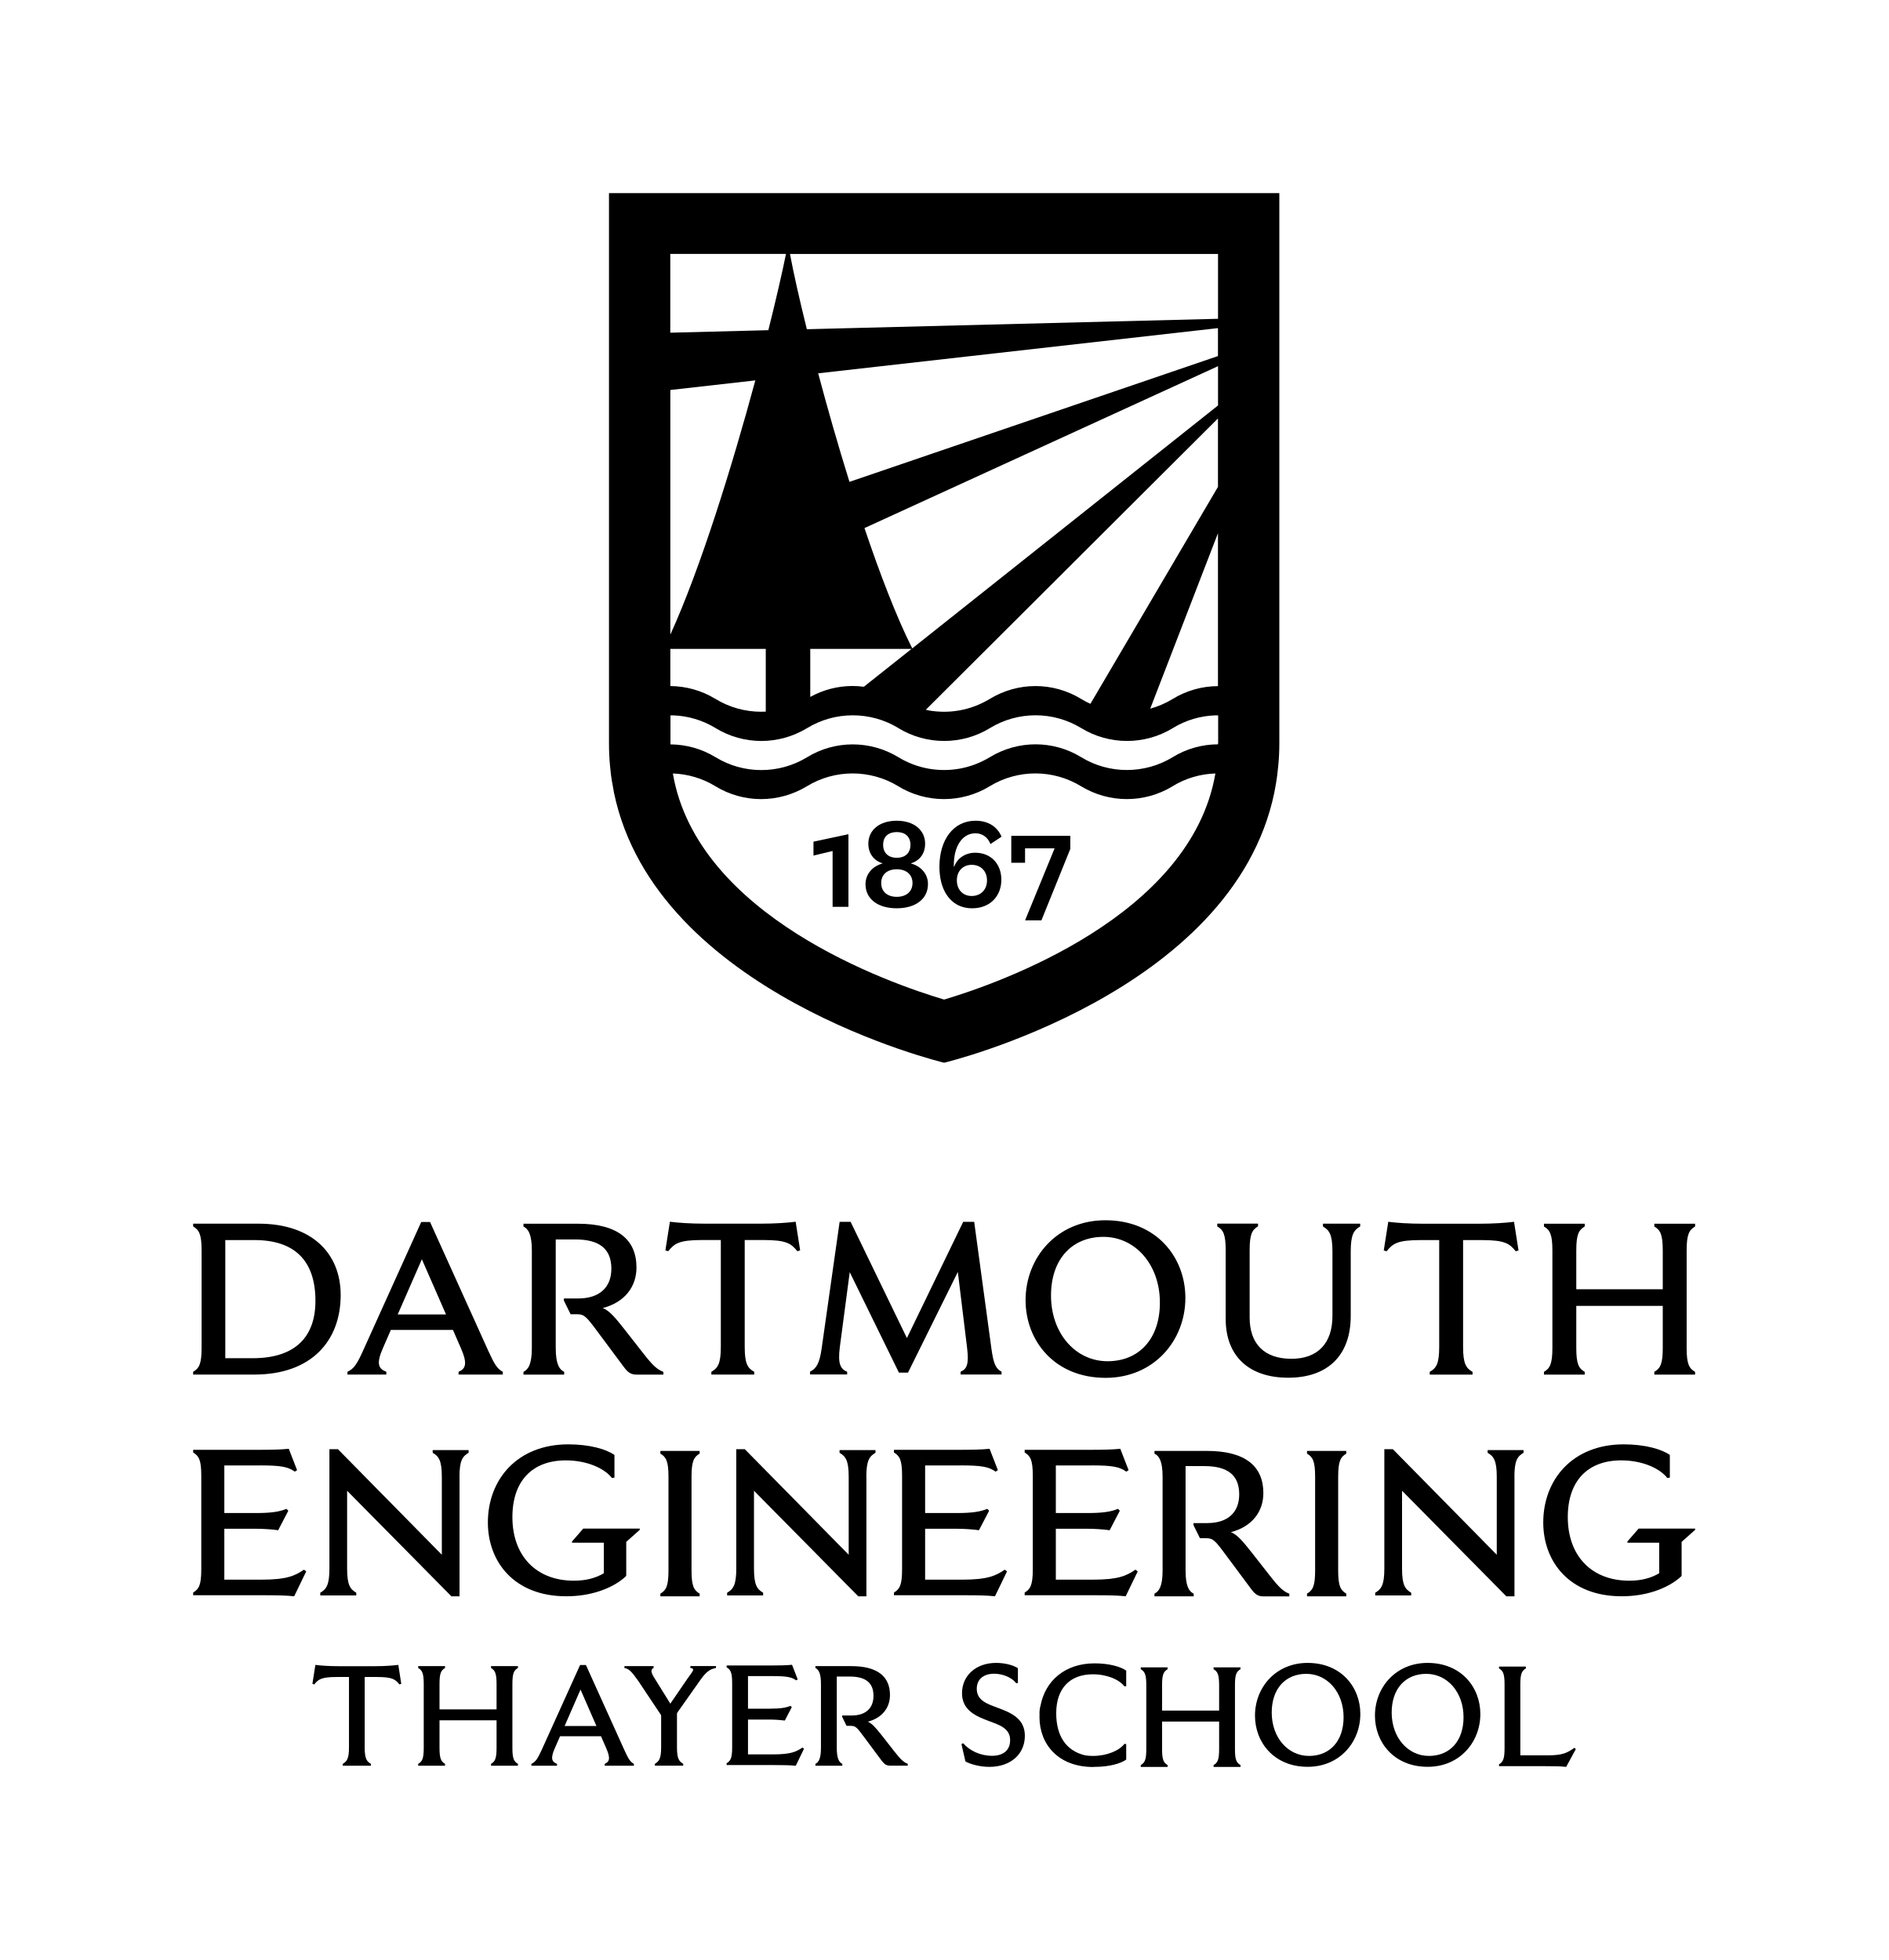
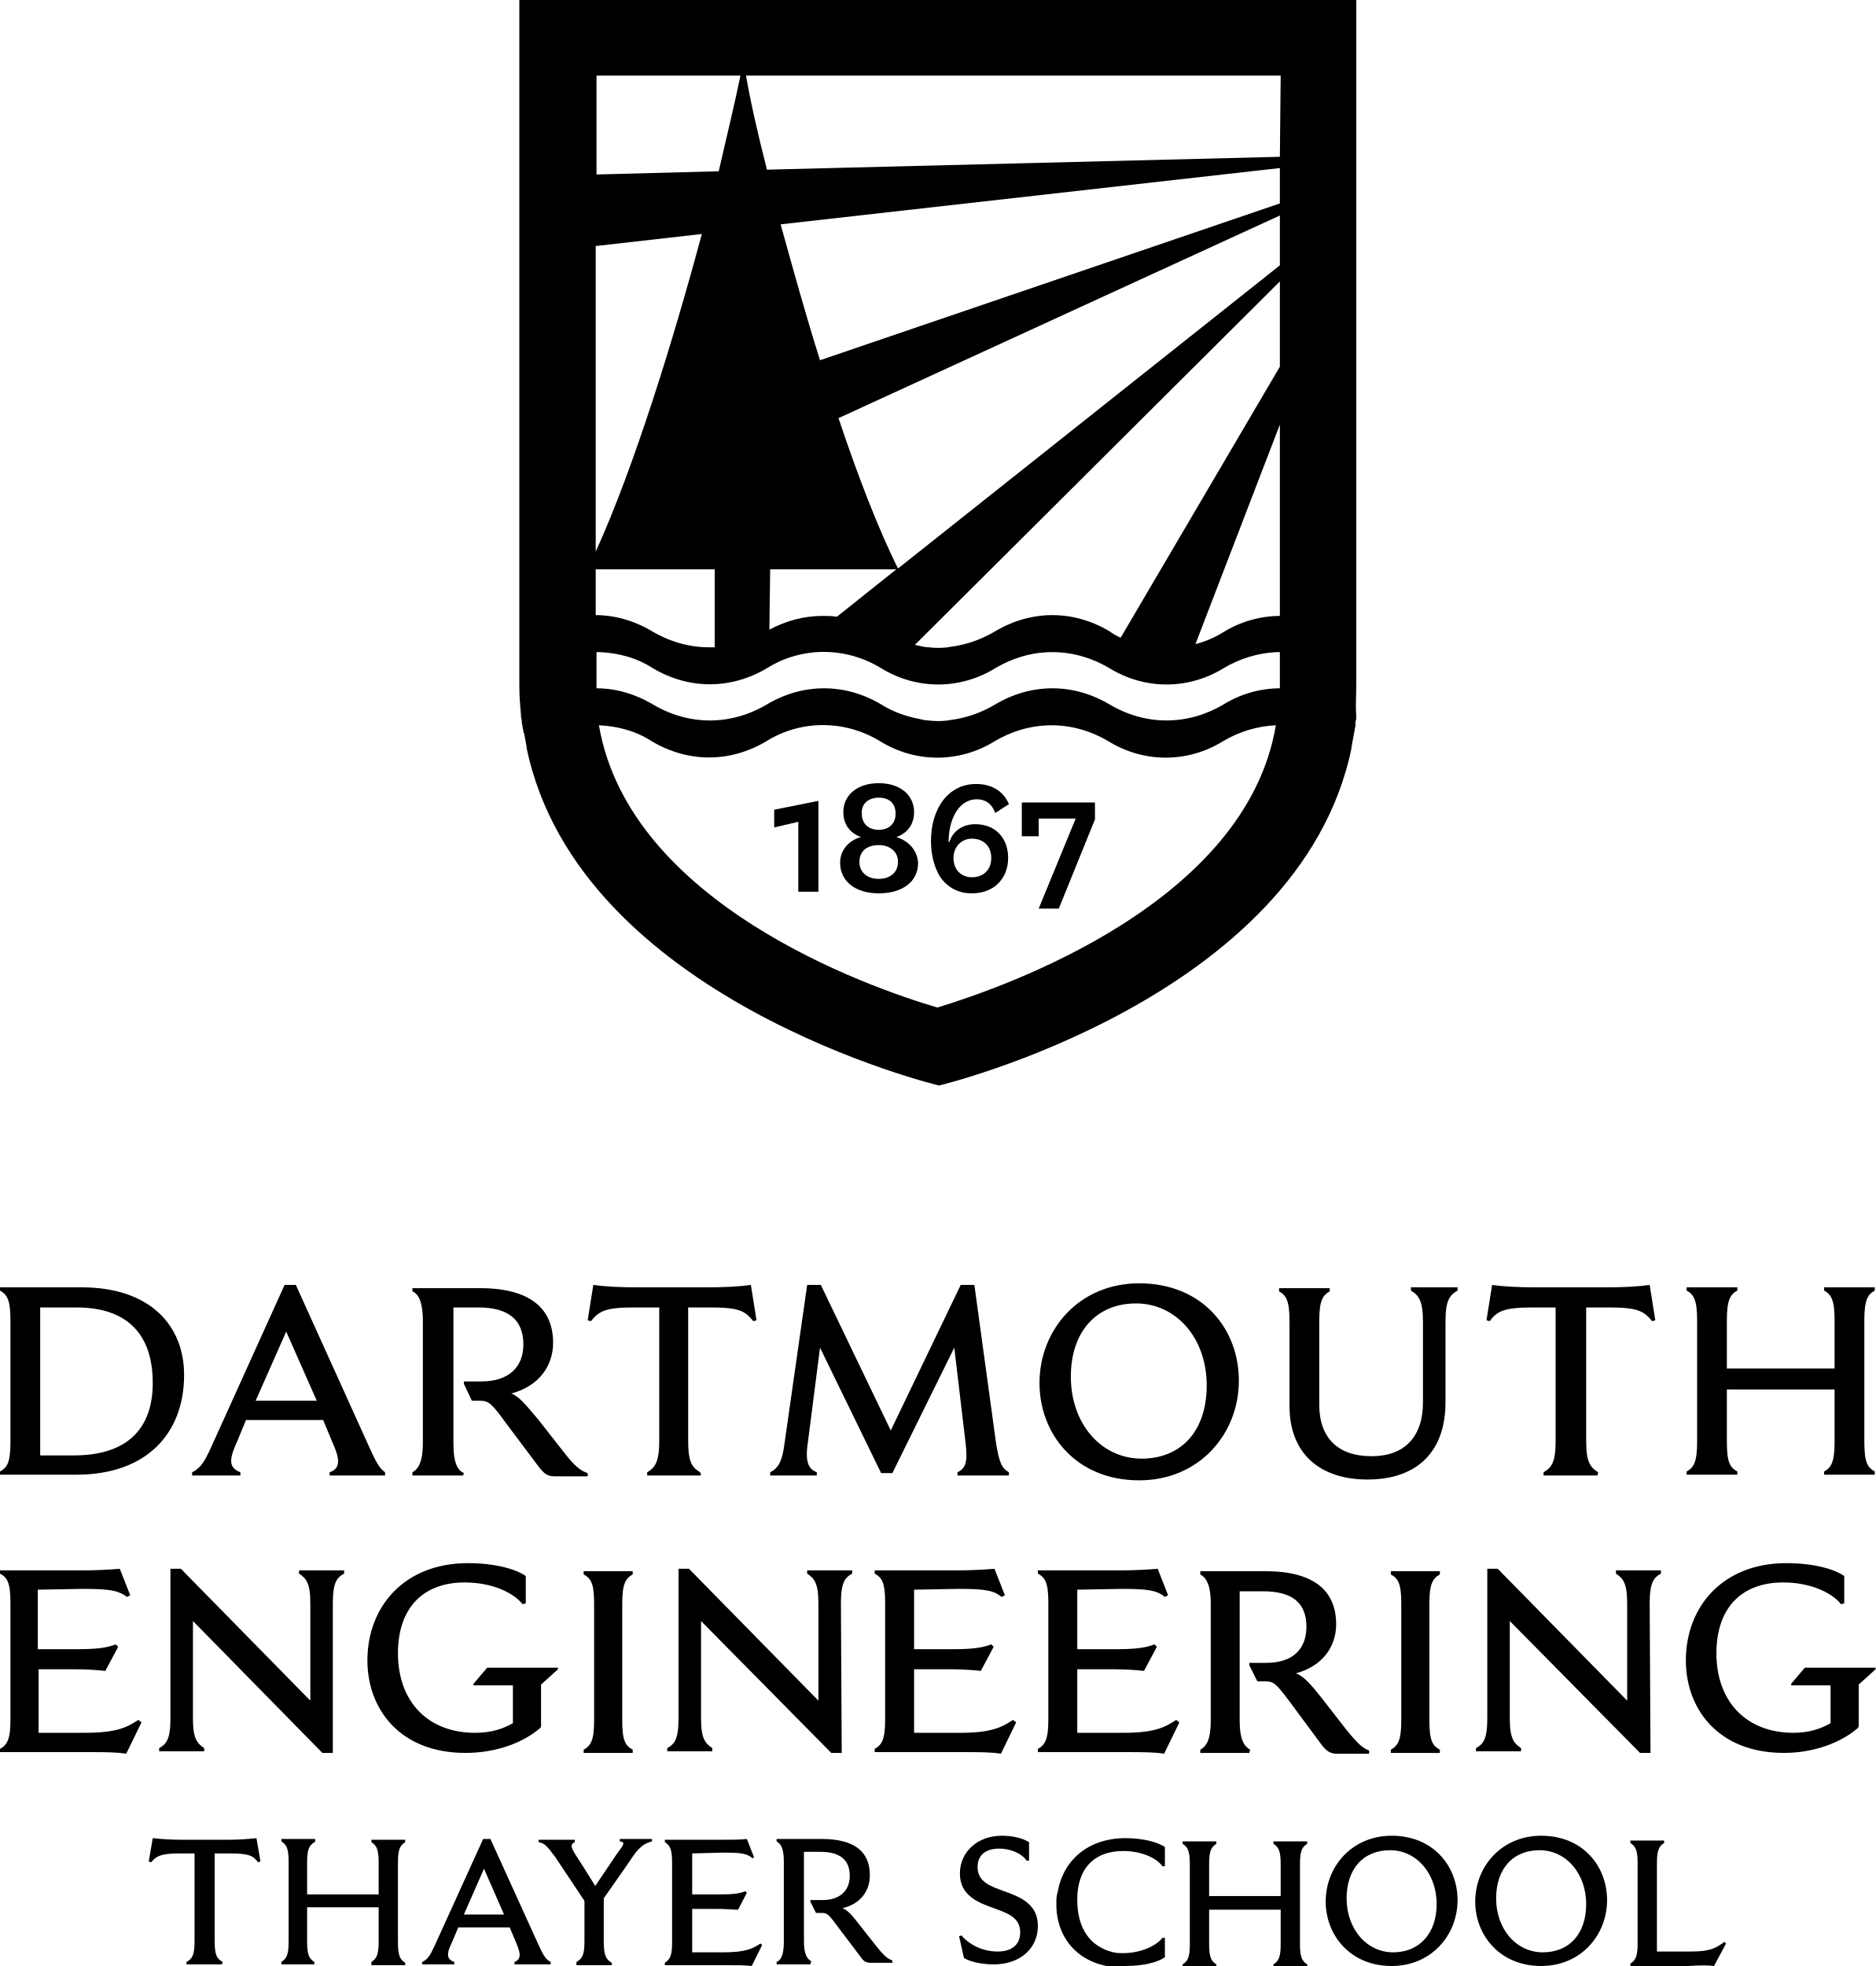
- <svg xmlns="http://www.w3.org/2000/svg" version="1.1" id="Layer_1" x="0px" y="0px" viewBox="0 0 293.27 304.46" style="enable-background:new 0 0 293.27 304.46;" xml:space="preserve">
+ <svg xmlns="http://www.w3.org/2000/svg" version="1.1" id="Layer_1" x="0px" y="0px" viewBox="0 0 233.3 244.5" style="enable-background:new 0 0 233.3 244.5;" xml:space="preserve">
  <g>
-     <path d="M40.15,190.08H30v0.43c0.9,0.54,1.31,1.17,1.31,3.72v15.14c0,2.55-0.4,3.18-1.31,3.72v0.43h9.51   c8.84,0,13.4-5.22,13.4-12.36C52.91,194.74,48.49,190.08,40.15,190.08 M39.24,210.98h-4.25v-18.35h4.55c6.1,0,9.45,3.08,9.45,9.44   C48.99,207.6,45.94,210.98,39.24,210.98 M131.57,213.09c-1.04-0.43-1.47-1.24-1.14-3.82l1.54-11.66l7.64,15.61h1.41l7.74-15.64   l1.44,11.82c0.3,2.51-0.03,3.25-1.01,3.68v0.43h6.36v-0.43c-0.87-0.47-1.24-1.17-1.57-3.55l-2.68-19.73h-1.71l-8.74,18.05   l-8.74-18.05h-1.71l-2.78,19.59c-0.34,2.45-0.84,3.18-1.81,3.68v0.43h5.76V213.09z M117.13,213.09c-1.01-0.57-1.47-1.24-1.47-3.89   v-16.58h2.85c3.65,0,4.35,0.54,5.33,1.74l0.43-0.13l-0.7-4.45c-1.37,0.17-3.18,0.3-5.46,0.3h-8.61c-2.28,0-4.09-0.13-5.46-0.3   l-0.7,4.45l0.44,0.13c0.97-1.2,1.67-1.74,5.32-1.74h2.85v16.58c0,2.65-0.47,3.32-1.47,3.89v0.43h6.66V213.09z M87.63,213.53H81.3   v-0.43c0.74-0.37,1.3-1.17,1.3-3.72v-15.14c0-2.54-0.57-3.35-1.3-3.72v-0.43h8.44c6.23,0,9.11,2.48,9.11,6.8   c0,2.95-1.78,5.39-5.23,6.3c1.01,0.4,1.84,1.37,3.38,3.32l2.88,3.68c1.61,2.08,2.28,2.58,3.15,2.91v0.43h-4.12   c-0.87,0-1.34-0.27-2.01-1.17l-4.19-5.63c-1.64-2.21-1.98-2.58-3.08-2.58h-1.01l-1.04-2.11v-0.34h2.21c3.38,0,5.16-1.78,5.16-4.62   c0-3.11-1.88-4.55-5.59-4.55h-3.05v16.85c0,2.55,0.57,3.35,1.31,3.72V213.53z M75.87,209.91l-9.08-20.09h-1.37l-9.08,20.09   c-0.9,1.98-1.37,2.71-2.38,3.18v0.43H60v-0.43c-1.21-0.47-1.61-1.21-0.54-3.65l1.24-2.85h9.65l1.24,2.85   c1.07,2.45,0.7,3.18-0.37,3.65v0.43h6.87v-0.43C77.21,212.62,76.78,211.89,75.87,209.91 M61.77,204.18l3.75-8.57l3.75,8.57H61.77z    M246.12,190.52c-0.9,0.54-1.31,1.17-1.31,3.72v6.03h13.43v-6.03c0-2.54-0.4-3.18-1.31-3.72v-0.43h6.33v0.43   c-0.9,0.54-1.31,1.17-1.31,3.72v15.14c0,2.55,0.4,3.18,1.31,3.72v0.43h-6.33v-0.43c0.91-0.54,1.31-1.17,1.31-3.72v-6.53h-13.43   v6.53c0,2.55,0.4,3.18,1.31,3.72v0.43h-6.33v-0.43c0.9-0.54,1.31-1.17,1.31-3.72v-15.14c0-2.54-0.4-3.18-1.31-3.72v-0.43h6.33   V190.52z M228.71,213.53h-6.66v-0.43c1.01-0.57,1.47-1.24,1.47-3.89v-16.58h-2.85c-3.65,0-4.35,0.54-5.32,1.74l-0.44-0.13l0.7-4.45   c1.37,0.17,3.18,0.3,5.46,0.3h8.61c2.28,0,4.09-0.13,5.46-0.3l0.7,4.45l-0.43,0.13c-0.97-1.2-1.67-1.74-5.33-1.74h-2.85v16.58   c0,2.65,0.47,3.32,1.47,3.89V213.53z M205.46,190.08h5.79v0.43c-0.97,0.57-1.47,1.24-1.47,3.88v10.01c0,6.2-3.62,9.61-9.71,9.61   c-6.13,0-9.71-3.38-9.71-9.14v-10.65c0-2.54-0.4-3.18-1.31-3.72v-0.43h6.33v0.43c-0.9,0.54-1.3,1.17-1.3,3.72v10.42   c0,4.12,2.28,6.43,6.5,6.43c4.05,0,6.36-2.38,6.36-6.66V194.4c0-2.65-0.5-3.32-1.47-3.88V190.08z M171.67,189.55   c-7.5,0-12.39,5.79-12.39,12.42c0,6.3,4.49,12.06,12.43,12.06c7.5,0,12.39-5.79,12.39-12.42   C184.1,195.31,179.61,189.55,171.67,189.55 M172.01,211.45c-4.96,0-8.78-4.32-8.78-10.21c0-5.63,3.25-9.11,8.14-9.11   c4.96,0,8.77,4.32,8.77,10.21C180.15,207.97,176.9,211.45,172.01,211.45" />
+     <path d="M10.2,160.1H0v0.4c0.9,0.5,1.3,1.2,1.3,3.7v15.1c0,2.6-0.4,3.2-1.3,3.7v0.4h9.5c8.8,0,13.4-5.2,13.4-12.4   C22.9,164.7,18.5,160.1,10.2,160.1 M9.2,181H5v-18.4h4.5c6.1,0,9.5,3.1,9.5,9.4C19,177.6,15.9,181,9.2,181 M101.6,183.1   c-1-0.4-1.5-1.2-1.1-3.8l1.5-11.7l7.6,15.6h1.4l7.7-15.6l1.4,11.8c0.3,2.5,0,3.2-1,3.7v0.4h6.4v-0.4c-0.9-0.5-1.2-1.2-1.6-3.6   l-2.7-19.7h-1.7l-8.7,18.1l-8.7-18.1h-1.7l-2.8,19.6c-0.3,2.4-0.8,3.2-1.8,3.7v0.4h5.8L101.6,183.1L101.6,183.1z M87.1,183.1   c-1-0.6-1.5-1.2-1.5-3.9v-16.6h2.8c3.7,0,4.3,0.5,5.3,1.7l0.4-0.1l-0.7-4.4c-1.4,0.2-3.2,0.3-5.5,0.3h-8.6c-2.3,0-4.1-0.1-5.5-0.3   l-0.7,4.4l0.4,0.1c1-1.2,1.7-1.7,5.3-1.7H82v16.6c0,2.6-0.5,3.3-1.5,3.9v0.4h6.7L87.1,183.1L87.1,183.1z M57.6,183.5h-6.3v-0.4   c0.7-0.4,1.3-1.2,1.3-3.7v-15.1c0-2.5-0.6-3.4-1.3-3.7v-0.4h8.4c6.2,0,9.1,2.5,9.1,6.8c0,2.9-1.8,5.4-5.2,6.3   c1,0.4,1.8,1.4,3.4,3.3l2.9,3.7c1.6,2.1,2.3,2.6,3.2,2.9v0.4h-4.1c-0.9,0-1.3-0.3-2-1.2l-4.2-5.6c-1.6-2.2-2-2.6-3.1-2.6h-1l-1-2.1   v-0.3h2.2c3.4,0,5.2-1.8,5.2-4.6c0-3.1-1.9-4.6-5.6-4.6h-3.1v16.9c0,2.6,0.6,3.4,1.3,3.7L57.6,183.5L57.6,183.5z M45.9,179.9   l-9.1-20.1h-1.4l-9.1,20.1c-0.9,2-1.4,2.7-2.4,3.2v0.4h6v-0.4c-1.2-0.5-1.6-1.2-0.5-3.6l1.2-2.9h9.6l1.2,2.9   c1.1,2.4,0.7,3.2-0.4,3.6v0.4h6.9v-0.4C47.2,182.6,46.8,181.9,45.9,179.9 M31.8,174.2l3.8-8.6l3.8,8.6H31.8z M216.1,160.5   c-0.9,0.5-1.3,1.2-1.3,3.7v6h13.4v-6c0-2.5-0.4-3.2-1.3-3.7v-0.4h6.3v0.4c-0.9,0.5-1.3,1.2-1.3,3.7v15.1c0,2.6,0.4,3.2,1.3,3.7v0.4   h-6.3v-0.4c0.9-0.5,1.3-1.2,1.3-3.7v-6.5h-13.4v6.5c0,2.6,0.4,3.2,1.3,3.7v0.4h-6.3v-0.4c0.9-0.5,1.3-1.2,1.3-3.7v-15.1   c0-2.5-0.4-3.2-1.3-3.7v-0.4h6.3V160.5z M198.7,183.5h-6.7v-0.4c1-0.6,1.5-1.2,1.5-3.9v-16.6h-2.9c-3.6,0-4.4,0.5-5.3,1.7l-0.4-0.1   l0.7-4.4c1.4,0.2,3.2,0.3,5.5,0.3h8.6c2.3,0,4.1-0.1,5.5-0.3l0.7,4.4l-0.4,0.1c-1-1.2-1.7-1.7-5.3-1.7h-2.9v16.6   c0,2.6,0.5,3.3,1.5,3.9L198.7,183.5L198.7,183.5z M175.5,160.1h5.8v0.4c-1,0.6-1.5,1.2-1.5,3.9v10c0,6.2-3.6,9.6-9.7,9.6   c-6.1,0-9.7-3.4-9.7-9.1v-10.6c0-2.5-0.4-3.2-1.3-3.7v-0.4h6.3v0.4c-0.9,0.5-1.3,1.2-1.3,3.7v10.4c0,4.1,2.3,6.4,6.5,6.4   c4.1,0,6.4-2.4,6.4-6.7v-10c0-2.6-0.5-3.3-1.5-3.9L175.5,160.1L175.5,160.1z M141.7,159.6c-7.5,0-12.4,5.8-12.4,12.4   c0,6.3,4.5,12.1,12.4,12.1c7.5,0,12.4-5.8,12.4-12.4C154.1,165.3,149.6,159.6,141.7,159.6 M142,181.4c-5,0-8.8-4.3-8.8-10.2   c0-5.6,3.2-9.1,8.1-9.1c5,0,8.8,4.3,8.8,10.2C150.1,178,146.9,181.4,142,181.4" />
    <g>
-       <path d="M149.41,263.02c0,2.7,2.25,3.6,4.2,4.33c1.59,0.6,3.27,1.1,3.27,2.96c0,1.57-1.06,2.43-2.81,2.43    c-1.83,0-3.49-0.8-4.48-1.95l-0.27,0.13l0.62,2.7c0.84,0.46,2.3,0.84,3.73,0.84c3.2,0,5.5-1.9,5.5-4.84c0-2.7-2.23-3.6-4.2-4.33    c-1.59-0.6-3.27-1.11-3.27-2.96c0-1.46,1.04-2.34,2.7-2.34c1.35,0,2.78,0.6,3.42,1.48l0.27-0.04v-2.3    c-0.77-0.49-2.03-0.82-3.4-0.82C151.6,258.31,149.41,260.26,149.41,263.02" />
-       <path d="M170,274.46c2.26,0,4.05-0.51,4.91-1.13v-2.41l-0.27-0.04c-0.8,1.04-2.68,1.88-4.91,1.88c-0.42,0-0.81-0.03-1.19-0.09    c-3.04-0.71-4.49-3.1-4.5-6.5c0-0.03,0-0.07,0-0.1c0.02-3.82,2.14-5.99,5.69-5.99c2.24,0,4.12,0.84,4.91,1.88l0.27-0.04v-2.41    c-0.86-0.62-2.66-1.13-4.91-1.13c-4.69,0-7.67,2.8-8.39,6.53c-0.11,0.4-0.17,0.82-0.17,1.24c0,0.09,0.01,0.18,0.01,0.28    c0,0.09-0.01,0.18-0.01,0.28c0,4.14,2.8,7.77,8.38,7.77l0-0.01C169.87,274.45,169.93,274.46,170,274.46" />
-       <path d="M181.34,259.29c-0.6,0.35-0.86,0.77-0.86,2.45v3.98h8.86v-3.98c0-1.68-0.27-2.1-0.86-2.45V259h4.18v0.29    c-0.6,0.35-0.86,0.77-0.86,2.45v9.99c0,1.68,0.26,2.1,0.86,2.45v0.29h-4.18v-0.29c0.6-0.35,0.86-0.77,0.86-2.45v-4.31h-8.86v4.31    c0,1.68,0.27,2.1,0.86,2.45v0.29h-4.17v-0.29c0.6-0.35,0.86-0.77,0.86-2.45v-9.99c0-1.68-0.27-2.1-0.86-2.45V259h4.17V259.29z" />
-       <path d="M203.08,258.31c-4.95,0-8.17,3.82-8.17,8.19c0,4.15,2.96,7.95,8.19,7.95c4.95,0,8.17-3.82,8.17-8.2    C211.28,262.11,208.32,258.31,203.08,258.31 M203.3,272.76c-3.27,0-5.79-2.85-5.79-6.74c0-3.71,2.14-6.01,5.37-6.01    c3.27,0,5.79,2.85,5.79,6.74C208.67,270.46,206.53,272.76,203.3,272.76" />
-       <path d="M221.71,258.31c-4.95,0-8.17,3.82-8.17,8.19c0,4.15,2.96,7.95,8.2,7.95c4.95,0,8.17-3.82,8.17-8.2    C229.91,262.11,226.95,258.31,221.71,258.31 M221.93,272.76c-3.27,0-5.79-2.85-5.79-6.74c0-3.71,2.14-6.01,5.37-6.01    c3.27,0,5.79,2.85,5.79,6.74C227.3,270.46,225.16,272.76,221.93,272.76" />
-       <path d="M243.24,274.46l1.5-2.76l-0.22-0.2c-1.15,0.8-1.83,1.17-4.2,1.17h-4.2v-11.05c0-1.68,0.26-2.1,0.86-2.45v-0.29h-4.17v0.29    c0.6,0.35,0.86,0.77,0.86,2.45v9.99c0,1.68-0.27,2.1-0.86,2.45v0.29h7.16C241.47,274.35,242.4,274.37,243.24,274.46" />
-       <path d="M57.63,274.28h-4.4v-0.29c0.66-0.38,0.97-0.82,0.97-2.56v-10.93h-1.88c-2.41,0-2.87,0.35-3.51,1.15l-0.29-0.09l0.46-2.94    c0.91,0.11,2.1,0.2,3.6,0.2h5.68c1.5,0,2.7-0.09,3.6-0.2l0.46,2.94l-0.29,0.09c-0.64-0.8-1.1-1.15-3.51-1.15h-1.88v10.93    c0,1.75,0.31,2.19,0.97,2.56V274.28z M69.12,259.1c-0.6,0.35-0.86,0.77-0.86,2.45v3.98h8.86v-3.98c0-1.68-0.27-2.1-0.86-2.45    v-0.29h4.18v0.29c-0.6,0.35-0.86,0.77-0.86,2.45v9.99c0,1.68,0.26,2.1,0.86,2.45v0.29h-4.18v-0.29c0.6-0.35,0.86-0.77,0.86-2.45    v-4.31h-8.86v4.31c0,1.68,0.27,2.1,0.86,2.45v0.29h-4.17v-0.29c0.6-0.35,0.86-0.77,0.86-2.45v-9.99c0-1.68-0.27-2.1-0.86-2.45    v-0.29h4.17V259.1z" />
-       <path d="M87.69,268.11l2.47-5.66l2.47,5.66H87.69z M96.99,271.89L91,258.64h-0.91l-5.99,13.25c-0.6,1.3-0.91,1.79-1.57,2.1v0.29    h3.98v-0.29c-0.79-0.31-1.06-0.8-0.35-2.41l0.82-1.88h6.36l0.82,1.88c0.71,1.61,0.46,2.1-0.24,2.41v0.29h4.53v-0.29    C97.87,273.68,97.58,273.19,96.99,271.89" />
-       <path d="M119.92,260.36c2.3,0,3.03,0.15,3.73,0.66l0.24-0.15l-0.88-2.27c-0.82,0.09-1.92,0.11-3.27,0.11h-6.89v0.29    c0.6,0.35,0.86,0.77,0.86,2.45v9.99c0,1.68-0.26,2.1-0.86,2.45v0.29h7.47c1.5,0,2.43,0.02,3.27,0.11l1.28-2.65l-0.24-0.18    c-0.95,0.64-1.79,1.06-4.55,1.06h-3.91v-5.41h3.31c0.84,0,1.79,0.07,2.41,0.15l1.08-2.08l-0.2-0.2c-0.68,0.29-1.57,0.44-3.18,0.44    h-3.42v-5.06H119.92z" />
-       <path d="M130.81,274.28h-4.17v-0.29c0.48-0.24,0.86-0.77,0.86-2.45v-9.99c0-1.68-0.38-2.21-0.86-2.45v-0.29h5.57    c4.11,0,6.01,1.64,6.01,4.48c0,1.95-1.17,3.56-3.45,4.15c0.66,0.27,1.21,0.91,2.23,2.19l1.9,2.43c1.06,1.37,1.5,1.7,2.08,1.92    v0.29h-2.72c-0.57,0-0.88-0.18-1.33-0.77l-2.76-3.71c-1.08-1.46-1.3-1.7-2.03-1.7h-0.66l-0.68-1.39v-0.22h1.46    c2.23,0,3.4-1.17,3.4-3.05c0-2.05-1.24-3-3.69-3h-2.01v11.11c0,1.68,0.38,2.21,0.86,2.45V274.28z" />
-       <path d="M105.14,264.95v6.47c0,1.74,0.31,2.19,0.97,2.56v0.29h-4.4v-0.29c0.66-0.38,0.97-0.82,0.97-2.56v-6.47" />
-       <path d="M105.04,266.14c0,0-2.7-4.36-3.18-5.12c-0.48-0.75-1.06-1.61-0.35-1.92v-0.29h-4.53v0.29c0.81,0.14,1.2,0.72,2.1,1.94    l4.61,6.91" />
-       <path d="M103.44,268.52c0,0,5-7.08,5.34-7.57c1.14-1.63,1.76-1.68,2.42-1.86v-0.29h-3.98v0.29c0.8,0.13,0.38,0.48-0.4,1.59    l-3.74,5.46" />
+       <path d="M119.4,233c0,2.7,2.2,3.6,4.2,4.3c1.6,0.6,3.3,1.1,3.3,3c0,1.6-1.1,2.4-2.8,2.4c-1.8,0-3.5-0.8-4.5-2l-0.3,0.1l0.6,2.7    c0.8,0.5,2.3,0.8,3.7,0.8c3.2,0,5.5-1.9,5.5-4.8c0-2.7-2.2-3.6-4.2-4.3c-1.6-0.6-3.3-1.1-3.3-3c0-1.5,1-2.3,2.7-2.3    c1.4,0,2.8,0.6,3.4,1.5l0.3,0v-2.3c-0.8-0.5-2-0.8-3.4-0.8C121.6,228.3,119.4,230.3,119.4,233" />
+       <path d="M140,244.5c2.3,0,4.1-0.5,4.9-1.1v-2.4l-0.3,0c-0.8,1-2.7,1.9-4.9,1.9c-0.4,0-0.8,0-1.2-0.1c-3-0.7-4.5-3.1-4.5-6.5    c0,0,0-0.1,0-0.1c0-3.8,2.1-6,5.7-6c2.2,0,4.1,0.8,4.9,1.9l0.3,0v-2.4c-0.9-0.6-2.7-1.1-4.9-1.1c-4.7,0-7.7,2.8-8.4,6.5    c-0.1,0.4-0.2,0.8-0.2,1.2c0,0.1,0,0.2,0,0.3c0,0.1,0,0.2,0,0.3c0,4.1,2.8,7.8,8.4,7.8v0C139.9,244.5,139.9,244.5,140,244.5" />
+       <path d="M151.3,229.3c-0.6,0.4-0.9,0.8-0.9,2.5v4h8.9v-4c0-1.7-0.3-2.1-0.9-2.5V229h4.2v0.3c-0.6,0.4-0.9,0.8-0.9,2.5v10    c0,1.7,0.3,2.1,0.9,2.5v0.3h-4.2v-0.3c0.6-0.4,0.9-0.8,0.9-2.5v-4.3h-8.9v4.3c0,1.7,0.3,2.1,0.9,2.5v0.3h-4.2v-0.3    c0.6-0.4,0.9-0.8,0.9-2.5v-10c0-1.7-0.3-2.1-0.9-2.5V229h4.2V229.3z" />
+       <path d="M173.1,228.3c-4.9,0-8.2,3.8-8.2,8.2c0,4.1,3,8,8.2,8c4.9,0,8.2-3.8,8.2-8.2C181.3,232.1,178.3,228.3,173.1,228.3     M173.3,242.8c-3.3,0-5.8-2.9-5.8-6.7c0-3.7,2.1-6,5.4-6c3.3,0,5.8,2.9,5.8,6.7C178.7,240.5,176.5,242.8,173.3,242.8" />
+       <path d="M191.7,228.3c-4.9,0-8.2,3.8-8.2,8.2c0,4.1,3,8,8.2,8c4.9,0,8.2-3.8,8.2-8.2C199.9,232.1,196.9,228.3,191.7,228.3     M191.9,242.8c-3.3,0-5.8-2.9-5.8-6.7c0-3.7,2.1-6,5.4-6c3.3,0,5.8,2.9,5.8,6.7C197.3,240.5,195.2,242.8,191.9,242.8" />
+       <path d="M213.2,244.5l1.5-2.8l-0.2-0.2c-1.1,0.8-1.8,1.2-4.2,1.2h-4.2v-11c0-1.7,0.3-2.1,0.9-2.5v-0.3h-4.2v0.3    c0.6,0.4,0.9,0.8,0.9,2.5v10c0,1.7-0.3,2.1-0.9,2.5v0.3h7.2C211.5,244.4,212.4,244.4,213.2,244.5" />
+       <path d="M27.6,244.3h-4.4V244c0.7-0.4,1-0.8,1-2.6v-10.9h-1.9c-2.4,0-2.9,0.4-3.5,1.1l-0.3-0.1l0.5-2.9c0.9,0.1,2.1,0.2,3.6,0.2    h5.7c1.5,0,2.7-0.1,3.6-0.2l0.5,2.9l-0.3,0.1c-0.6-0.8-1.1-1.1-3.5-1.1h-1.9v10.9c0,1.8,0.3,2.2,1,2.6L27.6,244.3L27.6,244.3z     M39.1,229.1c-0.6,0.4-0.9,0.8-0.9,2.5v4h8.9v-4c0-1.7-0.3-2.1-0.9-2.5v-0.3h4.2v0.3c-0.6,0.4-0.9,0.8-0.9,2.5v10    c0,1.7,0.3,2.1,0.9,2.5v0.3h-4.2V244c0.6-0.4,0.9-0.8,0.9-2.5v-4.3h-8.9v4.3c0,1.7,0.3,2.1,0.9,2.5v0.3H35V244    c0.6-0.4,0.9-0.8,0.9-2.5v-10c0-1.7-0.3-2.1-0.9-2.5v-0.3h4.2V229.1z" />
+       <path d="M57.7,238.1l2.5-5.7l2.5,5.7H57.7z M67,241.9l-6-13.2h-0.9l-6,13.2c-0.6,1.3-0.9,1.8-1.6,2.1v0.3h4V244    c-0.8-0.3-1.1-0.8-0.3-2.4l0.8-1.9h6.4l0.8,1.9c0.7,1.6,0.5,2.1-0.2,2.4v0.3h4.5V244C67.9,243.7,67.6,243.2,67,241.9" />
+       <path d="M89.9,230.4c2.3,0,3,0.1,3.7,0.7l0.2-0.1l-0.9-2.3c-0.8,0.1-1.9,0.1-3.3,0.1h-6.9v0.3c0.6,0.4,0.9,0.8,0.9,2.5v10    c0,1.7-0.3,2.1-0.9,2.5v0.3h7.5c1.5,0,2.4,0,3.3,0.1l1.3-2.6l-0.2-0.2c-0.9,0.6-1.8,1.1-4.6,1.1h-3.9v-5.4h3.3    c0.8,0,1.8,0.1,2.4,0.1l1.1-2.1l-0.2-0.2c-0.7,0.3-1.6,0.4-3.2,0.4h-3.4v-5.1L89.9,230.4L89.9,230.4z" />
+       <path d="M100.8,244.3h-4.2V244c0.5-0.2,0.9-0.8,0.9-2.5v-10c0-1.7-0.4-2.2-0.9-2.5v-0.3h5.6c4.1,0,6,1.6,6,4.5    c0,2-1.2,3.6-3.4,4.1c0.7,0.3,1.2,0.9,2.2,2.2l1.9,2.4c1.1,1.4,1.5,1.7,2.1,1.9v0.3h-2.7c-0.6,0-0.9-0.2-1.3-0.8l-2.8-3.7    c-1.1-1.5-1.3-1.7-2-1.7h-0.7l-0.7-1.4v-0.2h1.5c2.2,0,3.4-1.2,3.4-3c0-2-1.2-3-3.7-3h-2v11.1c0,1.7,0.4,2.2,0.9,2.5L100.8,244.3    L100.8,244.3z" />
+       <path d="M75.1,235v6.5c0,1.7,0.3,2.2,1,2.6v0.3h-4.4V244c0.7-0.4,1-0.8,1-2.6V235" />
+       <path d="M75,236.1c0,0-2.7-4.4-3.2-5.1c-0.5-0.8-1.1-1.6-0.3-1.9v-0.3H67v0.3c0.8,0.1,1.2,0.7,2.1,1.9l4.6,6.9" />
+       <path d="M73.4,238.5c0,0,5-7.1,5.3-7.6c1.1-1.6,1.8-1.7,2.4-1.9v-0.3h-4v0.3c0.8,0.1,0.4,0.5-0.4,1.6l-3.7,5.5" />
    </g>
    <g>
-       <path d="M198.69,115.42V30H94.58v85.42c0,1.2,0.05,2.38,0.16,3.53l0,0h0c0.02,0.21,0.04,0.42,0.07,0.63c0,0.04,0,0.08,0.01,0.12    c0.01,0.07,0.02,0.13,0.02,0.2c0.02,0.2,0.05,0.4,0.07,0.6c0.02,0.16,0.05,0.32,0.07,0.48c0.02,0.11,0.03,0.22,0.05,0.33    c0.03,0.2,0.07,0.39,0.11,0.59c0.06,0.34,0.11,0.68,0.18,1.01c0,0.01,0,0.01,0,0.02c0.01,0.06,0.02,0.11,0.03,0.17l0,0    c6.46,31.29,51.28,41.98,51.28,41.98s44.79-10.68,51.28-41.95l0,0c0-0.02,0.01-0.04,0.01-0.06c0,0,0-0.01,0-0.01    c0.04-0.21,0.08-0.42,0.12-0.63c0.1-0.52,0.19-1.05,0.26-1.58c0.04-0.2,0.06-0.4,0.08-0.6c0.02-0.12,0.03-0.23,0.04-0.34    c0.03-0.21,0.05-0.42,0.07-0.63c0,0,0-0.01,0-0.01c0.01-0.09,0.02-0.18,0.03-0.27h0l0,0v0    C198.64,117.82,198.69,116.63,198.69,115.42z M189.16,115.62C189.16,115.62,189.16,115.62,189.16,115.62    C189.16,115.62,189.16,115.62,189.16,115.62c-2.44,0.01-4.88,0.67-7.04,2c-2.17,1.33-4.65,1.99-7.11,1.99    c-2.46,0-4.92-0.66-7.09-1.99c-2.17-1.33-4.64-2-7.09-2c-2.46,0-4.92,0.67-7.1,2h-0.01c-1.46,0.89-3.06,1.49-4.69,1.78    c-0.4,0.07-0.8,0.12-1.2,0.16c-0.79,0.07-1.59,0.07-2.38,0c-0.4-0.03-0.79-0.08-1.18-0.15c-1.65-0.29-3.26-0.88-4.73-1.78    c-2.18-1.33-4.65-2-7.11-2c-2.46,0-4.92,0.67-7.09,2c-2.17,1.33-4.64,1.99-7.1,1.99c-2.46,0-4.92-0.66-7.09-1.99h-0.01    c-2.15-1.32-4.58-1.98-7.01-2c0,0,0,0,0,0c0-0.07,0-0.14,0-0.2v-4.31c0.13,0,0.27,0,0.4,0c2.3,0.08,4.58,0.74,6.61,1.98l0.01,0.01    c2.17,1.32,4.63,1.99,7.09,1.99c2.46,0,4.92-0.67,7.1-1.99c4.35-2.66,9.84-2.66,14.2-0.01v0.01c4.35,2.65,9.84,2.65,14.19,0    l0.01-0.01c2.17-1.32,4.63-1.99,7.09-1.99c2.47,0,4.93,0.67,7.11,2c4.35,2.65,9.84,2.65,14.2,0v-0.01    c2.04-1.25,4.34-1.91,6.65-1.98c0.13,0,0.27,0,0.4,0v4.31C189.16,115.48,189.16,115.55,189.16,115.62z M169.35,109.33    c-0.49-0.22-0.97-0.47-1.44-0.76c-2.17-1.33-4.64-2-7.09-2c-2.46,0-4.92,0.67-7.1,2h-0.01c-1.46,0.89-3.06,1.49-4.69,1.78    c-0.4,0.07-0.8,0.12-1.2,0.16c-0.79,0.07-1.59,0.07-2.38,0c-0.4-0.03-0.79-0.08-1.18-0.15c-0.16-0.03-0.32-0.07-0.47-0.11    L189.16,65v10.63L169.35,109.33z M189.16,82.83v23.75c0,0,0,0,0,0c-2.44,0.01-4.88,0.67-7.04,2c-1.1,0.67-2.27,1.17-3.48,1.5    L189.16,82.83z M189.16,62.99l-47.48,37.73c-2.44-4.85-4.99-11.48-7.42-18.69l54.91-25.15V62.99z M125.85,100.8h15.72l-7.41,5.88    c-0.58-0.08-1.16-0.12-1.75-0.12c-2.26,0-4.53,0.57-6.57,1.7V100.8z M189.16,55.31l-57.23,19.54c-1.78-5.7-3.43-11.49-4.86-16.86    l62.09-7.02V55.31z M104.11,98.58v-38l13.2-1.49C113.69,72.46,108.8,88.27,104.11,98.58z M104.11,100.8h14.82v9.74    c-0.24,0.01-0.47,0.02-0.71,0.02c-2.46,0-4.92-0.66-7.09-1.99h-0.01c-2.15-1.32-4.58-1.98-7.01-2c0,0,0,0,0,0V100.8z     M189.16,49.52l-63.85,1.62c-1.16-4.68-2.07-8.74-2.62-11.69h66.48V49.52z M122.07,39.44c-0.6,2.98-1.55,7.09-2.74,11.85    l-15.23,0.39V39.44H122.07z M146.63,155.27c-8.5-2.53-38.34-12.93-42.13-35.12c0,0,0,0,0,0c0,0,0,0,0,0    c2.3,0.08,4.58,0.74,6.61,1.98l0.01,0.01c2.17,1.32,4.63,1.99,7.09,1.99c2.46,0,4.92-0.67,7.1-1.99c4.35-2.66,9.84-2.66,14.2-0.01    v0.01c4.35,2.65,9.84,2.65,14.19,0l0.01-0.01c2.17-1.32,4.63-1.99,7.09-1.99c2.47,0,4.93,0.67,7.11,2c4.35,2.65,9.84,2.65,14.2,0    v-0.01c2.04-1.25,4.34-1.91,6.65-1.98c0,0,0,0,0,0C184.97,142.33,155.11,152.74,146.63,155.27z" />
-       <polygon points="126.34,132.9 129.31,132.19 129.31,140.86 131.77,140.86 131.77,129.58 126.34,130.74   " />
-       <polygon points="157.06,134.02 159.2,134.02 159.2,131.78 163.79,131.78 159.2,142.97 161.74,142.97 166.23,131.86 166.23,129.84     157.06,129.84   " />
-       <path d="M141.5,134.14v-0.04c1.37-0.43,2.18-1.53,2.18-3.05c0-2.08-1.71-3.56-4.41-3.56c-2.7,0-4.41,1.47-4.41,3.56    c0,1.51,0.83,2.61,2.18,3.05v0.04c-1.53,0.41-2.62,1.65-2.62,3.2c0,2.3,1.91,3.75,4.84,3.75c2.94,0,4.86-1.45,4.86-3.75    C144.14,135.79,143.05,134.55,141.5,134.14z M139.28,129.25c1.23,0,2.12,0.65,2.12,1.99c0,1.32-0.89,2.01-2.12,2.01    c-1.23,0-2.12-0.69-2.12-2.01C137.15,129.89,138.05,129.25,139.28,129.25z M139.28,139.31c-1.45,0-2.42-0.79-2.42-2.14    c0-1.36,0.97-2.14,2.42-2.14c1.45,0,2.44,0.79,2.44,2.14C141.72,138.52,140.72,139.31,139.28,139.31z" />
-       <path d="M151.5,129.44c1.05,0,1.92,0.61,2.32,1.67l1.73-1.14c-0.67-1.57-2.08-2.48-4.05-2.48c-3.43,0-5.6,2.97-5.6,7.14    c0,1.69,0.36,3.22,1.13,4.38c0.85,1.28,2.16,2.08,3.97,2.08c2.76,0,4.52-1.89,4.52-4.44c0-2.36-1.53-4.19-4.07-4.19    c-1.55,0-2.8,0.88-3.25,2.16h-0.06v-0.33C148.15,131.57,149.38,129.44,151.5,129.44z M150.91,134.34c1.39,0,2.38,0.94,2.38,2.42    c0,1.47-0.99,2.42-2.38,2.42c-1.33,0-2.3-0.94-2.3-2.42C148.6,135.28,149.58,134.34,150.91,134.34z" />
+       <path d="M168.7,85.4V0H64.6v85.4c0,1.2,0.1,2.4,0.2,3.5l0,0l0,0c0,0.2,0,0.4,0.1,0.6c0,0,0,0.1,0,0.1c0,0.1,0,0.1,0,0.2    c0,0.2,0.1,0.4,0.1,0.6c0,0.2,0.1,0.3,0.1,0.5c0,0.1,0,0.2,0.1,0.3c0,0.2,0.1,0.4,0.1,0.6c0.1,0.3,0.1,0.7,0.2,1c0,0,0,0,0,0    c0,0.1,0,0.1,0,0.2l0,0c6.5,31.3,51.3,42,51.3,42s44.8-10.7,51.3-41.9l0,0c0,0,0,0,0-0.1v0c0-0.2,0.1-0.4,0.1-0.6    c0.1-0.5,0.2-1.1,0.3-1.6c0-0.2,0.1-0.4,0.1-0.6c0-0.1,0-0.2,0-0.3c0-0.2,0.1-0.4,0.1-0.6v0c0-0.1,0-0.2,0-0.3l0,0l0,0l0,0    C168.6,87.8,168.7,86.6,168.7,85.4z M159.2,85.6L159.2,85.6L159.2,85.6c-2.4,0-4.9,0.7-7,2c-2.2,1.3-4.6,2-7.1,2s-4.9-0.7-7.1-2    c-2.2-1.3-4.6-2-7.1-2c-2.5,0-4.9,0.7-7.1,2h0c-1.5,0.9-3.1,1.5-4.7,1.8c-0.4,0.1-0.8,0.1-1.2,0.2c-0.8,0.1-1.6,0.1-2.4,0    c-0.4,0-0.8-0.1-1.2-0.2c-1.6-0.3-3.3-0.9-4.7-1.8c-2.2-1.3-4.6-2-7.1-2s-4.9,0.7-7.1,2s-4.6,2-7.1,2s-4.9-0.7-7.1-2h0    c-2.2-1.3-4.6-2-7-2l0,0c0-0.1,0-0.1,0-0.2v-4.3c0.1,0,0.3,0,0.4,0c2.3,0.1,4.6,0.7,6.6,2l0,0c2.2,1.3,4.6,2,7.1,2s4.9-0.7,7.1-2    c4.3-2.7,9.8-2.7,14.2,0v0c4.4,2.7,9.8,2.7,14.2,0l0,0c2.2-1.3,4.6-2,7.1-2c2.5,0,4.9,0.7,7.1,2c4.4,2.7,9.8,2.7,14.2,0v0    c2-1.2,4.3-1.9,6.6-2c0.1,0,0.3,0,0.4,0v4.3C159.2,85.5,159.2,85.6,159.2,85.6z M139.4,79.3c-0.5-0.2-1-0.5-1.4-0.8    c-2.2-1.3-4.6-2-7.1-2c-2.5,0-4.9,0.7-7.1,2h0c-1.5,0.9-3.1,1.5-4.7,1.8c-0.4,0.1-0.8,0.1-1.2,0.2c-0.8,0.1-1.6,0.1-2.4,0    c-0.4,0-0.8-0.1-1.2-0.2c-0.2,0-0.3-0.1-0.5-0.1L159.2,35v10.6L139.4,79.3z M159.2,52.8v23.8l0,0c-2.4,0-4.9,0.7-7,2    c-1.1,0.7-2.3,1.2-3.5,1.5L159.2,52.8z M159.2,33l-47.5,37.7c-2.4-4.8-5-11.5-7.4-18.7l54.9-25.2L159.2,33L159.2,33z M95.8,70.8    h15.7l-7.4,5.9c-0.6-0.1-1.2-0.1-1.8-0.1c-2.3,0-4.5,0.6-6.6,1.7L95.8,70.8L95.8,70.8z M159.2,25.3l-57.2,19.5    c-1.8-5.7-3.4-11.5-4.9-16.9l62.1-7V25.3z M74.1,68.6v-38l13.2-1.5C83.7,42.5,78.8,58.3,74.1,68.6z M74.1,70.8h14.8v9.7    c-0.2,0-0.5,0-0.7,0c-2.5,0-4.9-0.7-7.1-2h0c-2.2-1.3-4.6-2-7-2l0,0V70.8z M159.2,19.5l-63.8,1.6c-1.2-4.7-2.1-8.7-2.6-11.7h66.5    L159.2,19.5L159.2,19.5z M92.1,9.4c-0.6,3-1.6,7.1-2.7,11.9l-15.2,0.4V9.4H92.1z M116.6,125.3c-8.5-2.5-38.3-12.9-42.1-35.1l0,0    l0,0c2.3,0.1,4.6,0.7,6.6,2l0,0c2.2,1.3,4.6,2,7.1,2c2.5,0,4.9-0.7,7.1-2c4.3-2.7,9.8-2.7,14.2,0v0c4.4,2.7,9.8,2.7,14.2,0l0,0    c2.2-1.3,4.6-2,7.1-2c2.5,0,4.9,0.7,7.1,2c4.4,2.7,9.8,2.7,14.2,0v0c2-1.2,4.3-1.9,6.6-2l0,0C155,112.3,125.1,122.7,116.6,125.3z" />
+       <polygon points="96.3,102.9 99.3,102.2 99.3,110.9 101.8,110.9 101.8,99.6 96.3,100.7   " />
+       <polygon points="127.1,104 129.2,104 129.2,101.8 133.8,101.8 129.2,113 131.7,113 136.2,101.9 136.2,99.8 127.1,99.8   " />
+       <path d="M111.5,104.1L111.5,104.1c1.4-0.5,2.2-1.6,2.2-3.1c0-2.1-1.7-3.6-4.4-3.6s-4.4,1.5-4.4,3.6c0,1.5,0.8,2.6,2.2,3.1v0    c-1.5,0.4-2.6,1.6-2.6,3.2c0,2.3,1.9,3.8,4.8,3.8c2.9,0,4.9-1.4,4.9-3.8C114.1,105.8,113.1,104.6,111.5,104.1z M109.3,99.2    c1.2,0,2.1,0.6,2.1,2c0,1.3-0.9,2-2.1,2s-2.1-0.7-2.1-2C107.1,99.9,108.1,99.2,109.3,99.2z M109.3,109.3c-1.4,0-2.4-0.8-2.4-2.1    c0-1.4,1-2.1,2.4-2.1s2.4,0.8,2.4,2.1S110.7,109.3,109.3,109.3z" />
+       <path d="M121.5,99.4c1.1,0,1.9,0.6,2.3,1.7l1.7-1.1c-0.7-1.6-2.1-2.5-4.1-2.5c-3.4,0-5.6,3-5.6,7.1c0,1.7,0.4,3.2,1.1,4.4    c0.9,1.3,2.2,2.1,4,2.1c2.8,0,4.5-1.9,4.5-4.4c0-2.4-1.5-4.2-4.1-4.2c-1.6,0-2.8,0.9-3.2,2.2h-0.1v-0.3    C118.1,101.6,119.4,99.4,121.5,99.4z M120.9,104.3c1.4,0,2.4,0.9,2.4,2.4c0,1.5-1,2.4-2.4,2.4c-1.3,0-2.3-0.9-2.3-2.4    C118.6,105.3,119.6,104.3,120.9,104.3z" />
    </g>
    <g>
-       <path d="M40.33,227.63c3.36,0,4.42,0.23,5.45,0.97l0.36-0.23l-1.29-3.32c-1.19,0.13-2.81,0.16-4.78,0.16H30v0.42    c0.87,0.52,1.26,1.13,1.26,3.58v14.59c0,2.45-0.39,3.06-1.26,3.58v0.42h10.91c2.2,0,3.55,0.03,4.78,0.16l1.87-3.87l-0.36-0.26    c-1.39,0.94-2.61,1.55-6.65,1.55h-5.71v-7.91h4.84c1.23,0,2.61,0.1,3.52,0.23l1.58-3.03l-0.29-0.29c-1,0.42-2.29,0.65-4.65,0.65    h-5v-7.39H40.33z" />
-       <path d="M169.47,227.63c3.36,0,4.42,0.23,5.45,0.97l0.36-0.23l-1.29-3.32c-1.19,0.13-2.81,0.16-4.78,0.16h-10.07v0.42    c0.87,0.52,1.26,1.13,1.26,3.58v14.59c0,2.45-0.39,3.06-1.26,3.58v0.42h10.91c2.2,0,3.55,0.03,4.78,0.16l1.87-3.87l-0.36-0.26    c-1.39,0.94-2.61,1.55-6.65,1.55h-5.71v-7.91h4.84c1.23,0,2.61,0.1,3.52,0.23l1.58-3.03l-0.29-0.29c-1,0.42-2.29,0.65-4.65,0.65    h-5v-7.39H169.47z" />
-       <path d="M149.17,227.63c3.36,0,4.42,0.23,5.45,0.97l0.36-0.23l-1.29-3.32c-1.19,0.13-2.81,0.16-4.78,0.16h-10.07v0.42    c0.87,0.52,1.26,1.13,1.26,3.58v14.59c0,2.45-0.39,3.06-1.26,3.58v0.42h10.91c2.2,0,3.55,0.03,4.78,0.16l1.87-3.87l-0.36-0.26    c-1.39,0.94-2.61,1.55-6.65,1.55h-5.71v-7.91h4.84c1.23,0,2.61,0.1,3.52,0.23l1.58-3.03l-0.29-0.29c-1,0.42-2.29,0.65-4.65,0.65    h-5v-7.39H149.17z" />
-       <path d="M71.36,229.41c0-2.55,0.48-3.19,1.42-3.74v-0.42H67.2v0.42c0.94,0.55,1.42,1.19,1.42,3.74v12.1l-16.14-16.4h-1.32v18.56    c0,2.55-0.48,3.19-1.42,3.74v0.42h5.59v-0.42c-0.94-0.55-1.42-1.19-1.42-3.74v-12.1l16.2,16.4h1.26V229.41z" />
-       <path d="M134.55,229.41c0-2.55,0.48-3.19,1.42-3.74v-0.42h-5.58v0.42c0.94,0.55,1.42,1.19,1.42,3.74v12.1l-16.14-16.4h-1.32v18.56    c0,2.55-0.48,3.19-1.42,3.74v0.42h5.59v-0.42c-0.94-0.55-1.42-1.19-1.42-3.74v-12.1l16.2,16.4h1.26V229.41z" />
-       <path d="M235.2,229.41c0-2.55,0.48-3.19,1.42-3.74v-0.42h-5.58v0.42c0.94,0.55,1.42,1.19,1.42,3.74v12.1l-16.14-16.4h-1.32v18.56    c0,2.55-0.48,3.19-1.42,3.74v0.42h5.59v-0.42c-0.94-0.55-1.42-1.19-1.42-3.74v-12.1l16.2,16.4h1.26V229.41z" />
-       <path d="M97.2,244.87l0.06-0.16v-5.2l2.1-1.87v-0.19h-8.78l-1.74,2v0.19h4.94v4.74c-1.23,0.74-2.74,1.16-4.65,1.16    c-5.87,0-9.55-3.87-9.55-9.88c0-5.62,3.1-8.81,8.3-8.81c3.26,0,6,1.23,7.16,2.74l0.39-0.06v-3.52c-1.26-0.9-3.87-1.65-7.17-1.65    c-7.91,0-12.49,5.45-12.49,12.14c0,6.04,4.03,11.46,12.17,11.46C91.61,247.97,95.03,246.84,97.2,244.87" />
-       <path d="M261.11,244.87l0.06-0.16v-5.2l2.1-1.87v-0.19h-8.78l-1.74,2v0.19h4.94v4.74c-1.23,0.74-2.74,1.16-4.65,1.16    c-5.87,0-9.55-3.87-9.55-9.88c0-5.62,3.1-8.81,8.3-8.81c3.26,0,6,1.23,7.16,2.74l0.39-0.06v-3.52c-1.26-0.9-3.87-1.65-7.17-1.65    c-7.91,0-12.49,5.45-12.49,12.14c0,6.04,4.03,11.46,12.17,11.46C255.52,247.97,258.94,246.84,261.11,244.87" />
-       <path d="M108.66,247.55c-0.87-0.52-1.26-1.13-1.26-3.58v-14.59c0-2.45,0.39-3.07,1.26-3.58v-0.42h-6.1v0.42    c0.87,0.52,1.26,1.13,1.26,3.58v14.59c0,2.45-0.39,3.07-1.26,3.58v0.42h6.1V247.55z" />
-       <path d="M209.09,247.55c-0.87-0.52-1.26-1.13-1.26-3.58v-14.59c0-2.45,0.39-3.07,1.26-3.58v-0.42h-6.1v0.42    c0.87,0.52,1.26,1.13,1.26,3.58v14.59c0,2.45-0.39,3.07-1.26,3.58v0.42h6.1V247.55z" />
-       <path d="M185.4,247.97h-6.1v-0.42c0.71-0.36,1.26-1.13,1.26-3.58v-14.59c0-2.45-0.55-3.23-1.26-3.58v-0.42h8.13    c6,0,8.78,2.39,8.78,6.55c0,2.84-1.71,5.2-5.04,6.07c0.97,0.39,1.78,1.32,3.26,3.2l2.78,3.55c1.55,2,2.2,2.49,3.03,2.81v0.42    h-3.97c-0.84,0-1.29-0.26-1.94-1.13l-4.03-5.42c-1.58-2.13-1.9-2.49-2.97-2.49h-0.97l-1-2.03v-0.32h2.13    c3.26,0,4.97-1.71,4.97-4.46c0-3-1.81-4.39-5.39-4.39h-2.94v16.24c0,2.45,0.55,3.23,1.26,3.58V247.97z" />
+       <path d="M10.3,197.6c3.4,0,4.4,0.2,5.5,1l0.4-0.2l-1.3-3.3c-1.2,0.1-2.8,0.2-4.8,0.2H0v0.4c0.9,0.5,1.3,1.1,1.3,3.6v14.6    c0,2.4-0.4,3.1-1.3,3.6v0.4h10.9c2.2,0,3.5,0,4.8,0.2l1.9-3.9l-0.4-0.3c-1.4,0.9-2.6,1.6-6.7,1.6H4.8v-7.9h4.8    c1.2,0,2.6,0.1,3.5,0.2l1.6-3l-0.3-0.3c-1,0.4-2.3,0.6-4.7,0.6h-5v-7.4L10.3,197.6L10.3,197.6z" />
+       <path d="M139.5,197.6c3.4,0,4.4,0.2,5.4,1l0.4-0.2l-1.3-3.3c-1.2,0.1-2.8,0.2-4.8,0.2h-10.1v0.4c0.9,0.5,1.3,1.1,1.3,3.6v14.6    c0,2.4-0.4,3.1-1.3,3.6v0.4h10.9c2.2,0,3.6,0,4.8,0.2l1.9-3.9l-0.4-0.3c-1.4,0.9-2.6,1.6-6.6,1.6H134v-7.9h4.8    c1.2,0,2.6,0.1,3.5,0.2l1.6-3l-0.3-0.3c-1,0.4-2.3,0.6-4.6,0.6h-5v-7.4L139.5,197.6L139.5,197.6z" />
+       <path d="M119.2,197.6c3.4,0,4.4,0.2,5.4,1l0.4-0.2l-1.3-3.3c-1.2,0.1-2.8,0.2-4.8,0.2h-10.1v0.4c0.9,0.5,1.3,1.1,1.3,3.6v14.6    c0,2.4-0.4,3.1-1.3,3.6v0.4h10.9c2.2,0,3.6,0,4.8,0.2l1.9-3.9l-0.4-0.3c-1.4,0.9-2.6,1.6-6.6,1.6h-5.7v-7.9h4.8    c1.2,0,2.6,0.1,3.5,0.2l1.6-3l-0.3-0.3c-1,0.4-2.3,0.6-4.6,0.6h-5v-7.4L119.2,197.6L119.2,197.6z" />
+       <path d="M41.4,199.4c0-2.6,0.5-3.2,1.4-3.7v-0.4h-5.6v0.4c0.9,0.6,1.4,1.2,1.4,3.7v12.1l-16.1-16.4h-1.3v18.6    c0,2.6-0.5,3.2-1.4,3.7v0.4h5.6v-0.4c-0.9-0.6-1.4-1.2-1.4-3.7v-12.1L40.1,218h1.3L41.4,199.4L41.4,199.4z" />
+       <path d="M104.6,199.4c0-2.6,0.5-3.2,1.4-3.7v-0.4h-5.6v0.4c0.9,0.6,1.4,1.2,1.4,3.7v12.1l-16.1-16.4h-1.3v18.6    c0,2.6-0.5,3.2-1.4,3.7v0.4h5.6v-0.4c-0.9-0.6-1.4-1.2-1.4-3.7v-12.1l16.2,16.4h1.3L104.6,199.4L104.6,199.4z" />
+       <path d="M205.2,199.4c0-2.6,0.5-3.2,1.4-3.7v-0.4H201v0.4c0.9,0.6,1.4,1.2,1.4,3.7v12.1l-16.1-16.4H185v18.6    c0,2.6-0.5,3.2-1.4,3.7v0.4h5.6v-0.4c-0.9-0.6-1.4-1.2-1.4-3.7v-12.1l16.2,16.4h1.3L205.2,199.4L205.2,199.4z" />
+       <path d="M67.2,214.9l0.1-0.2v-5.2l2.1-1.9v-0.2h-8.8l-1.7,2v0.2h4.9v4.7c-1.2,0.7-2.7,1.2-4.7,1.2c-5.9,0-9.6-3.9-9.6-9.9    c0-5.6,3.1-8.8,8.3-8.8c3.3,0,6,1.2,7.2,2.7l0.4-0.1V196c-1.3-0.9-3.9-1.6-7.2-1.6c-7.9,0-12.5,5.4-12.5,12.1    c0,6,4,11.5,12.2,11.5C61.6,218,65,216.8,67.2,214.9" />
+       <path d="M231.1,214.9l0.1-0.2v-5.2l2.1-1.9v-0.2h-8.8l-1.7,2v0.2h4.9v4.7c-1.2,0.7-2.7,1.2-4.6,1.2c-5.9,0-9.6-3.9-9.6-9.9    c0-5.6,3.1-8.8,8.3-8.8c3.3,0,6,1.2,7.2,2.7l0.4-0.1V196c-1.3-0.9-3.9-1.6-7.2-1.6c-7.9,0-12.5,5.4-12.5,12.1    c0,6,4,11.5,12.2,11.5C225.5,218,228.9,216.8,231.1,214.9" />
+       <path d="M78.7,217.6c-0.9-0.5-1.3-1.1-1.3-3.6v-14.6c0-2.4,0.4-3.1,1.3-3.6v-0.4h-6.1v0.4c0.9,0.5,1.3,1.1,1.3,3.6V214    c0,2.4-0.4,3.1-1.3,3.6v0.4h6.1V217.6z" />
+       <path d="M179.1,217.6c-0.9-0.5-1.3-1.1-1.3-3.6v-14.6c0-2.4,0.4-3.1,1.3-3.6v-0.4H173v0.4c0.9,0.5,1.3,1.1,1.3,3.6V214    c0,2.4-0.4,3.1-1.3,3.6v0.4h6.1V217.6z" />
+       <path d="M155.4,218h-6.1v-0.4c0.7-0.4,1.3-1.1,1.3-3.6v-14.6c0-2.4-0.6-3.2-1.3-3.6v-0.4h8.1c6,0,8.8,2.4,8.8,6.6    c0,2.8-1.7,5.2-5,6.1c1,0.4,1.8,1.3,3.3,3.2l2.8,3.6c1.6,2,2.2,2.5,3,2.8v0.4h-4c-0.8,0-1.3-0.3-1.9-1.1l-4-5.4    c-1.6-2.1-1.9-2.5-3-2.5h-1l-1-2v-0.3h2.1c3.3,0,5-1.7,5-4.5c0-3-1.8-4.4-5.4-4.4h-2.9V214c0,2.4,0.6,3.2,1.3,3.6L155.4,218    L155.4,218z" />
    </g>
  </g>
</svg>
